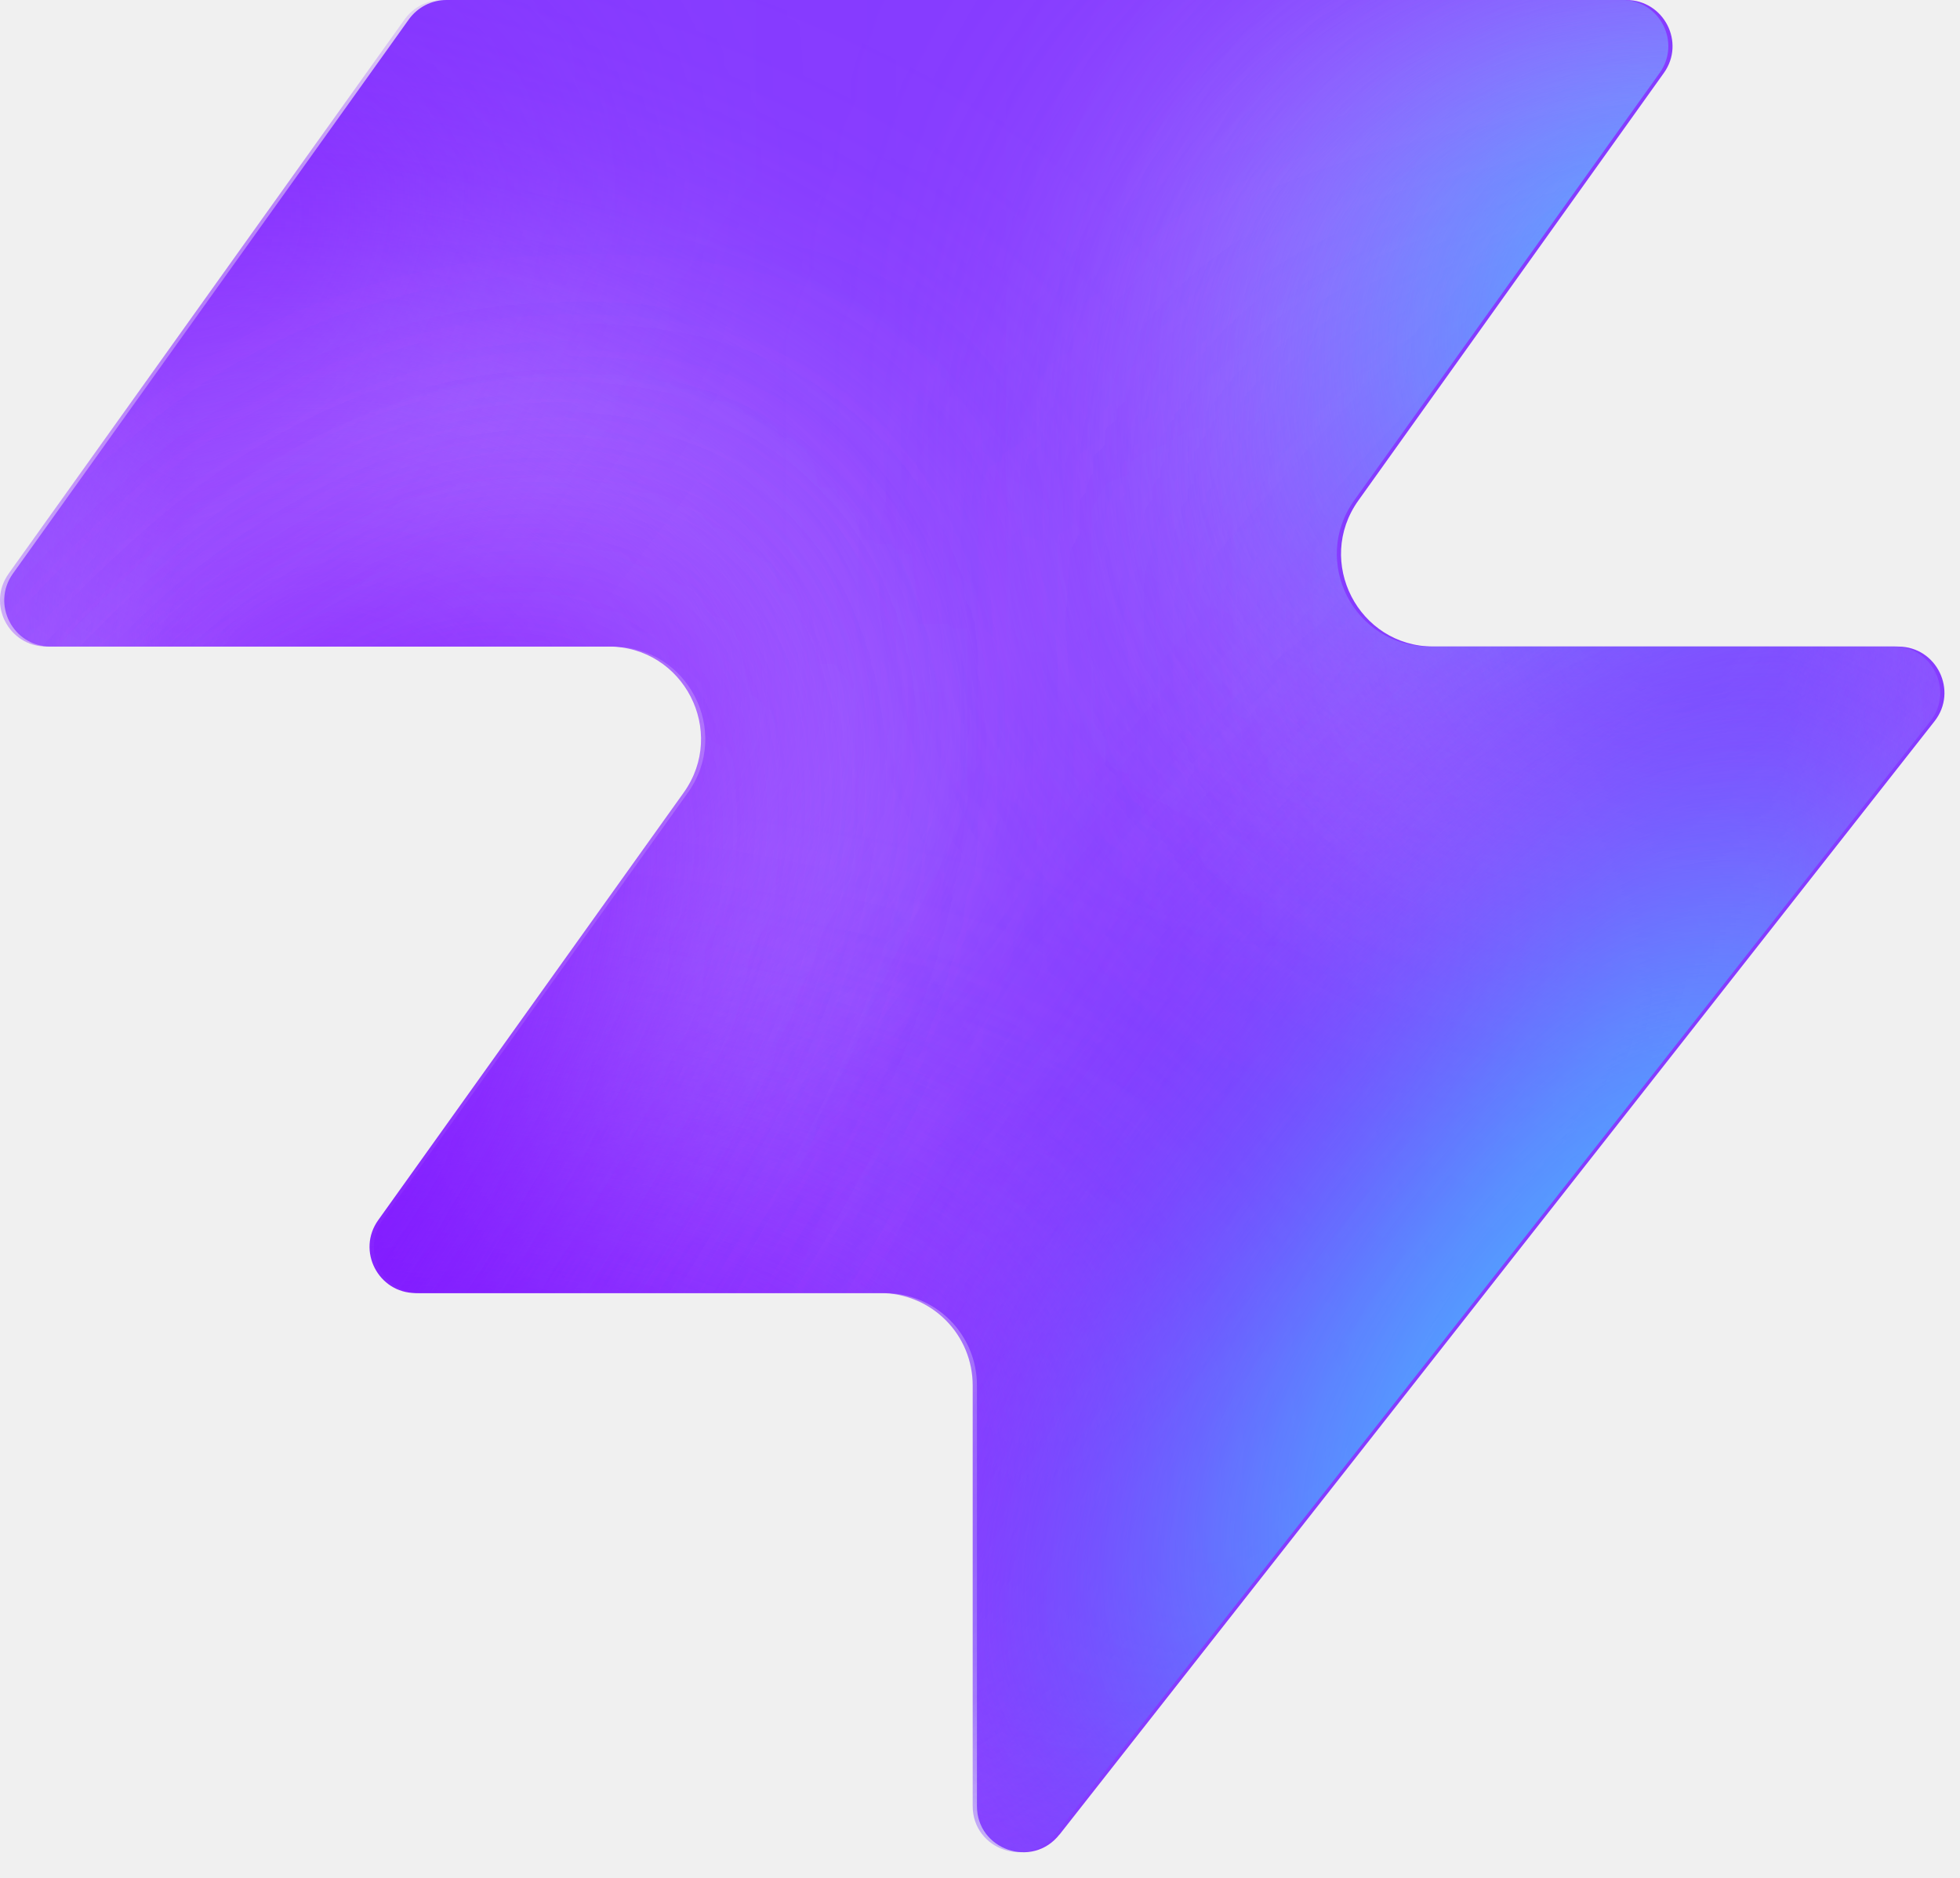
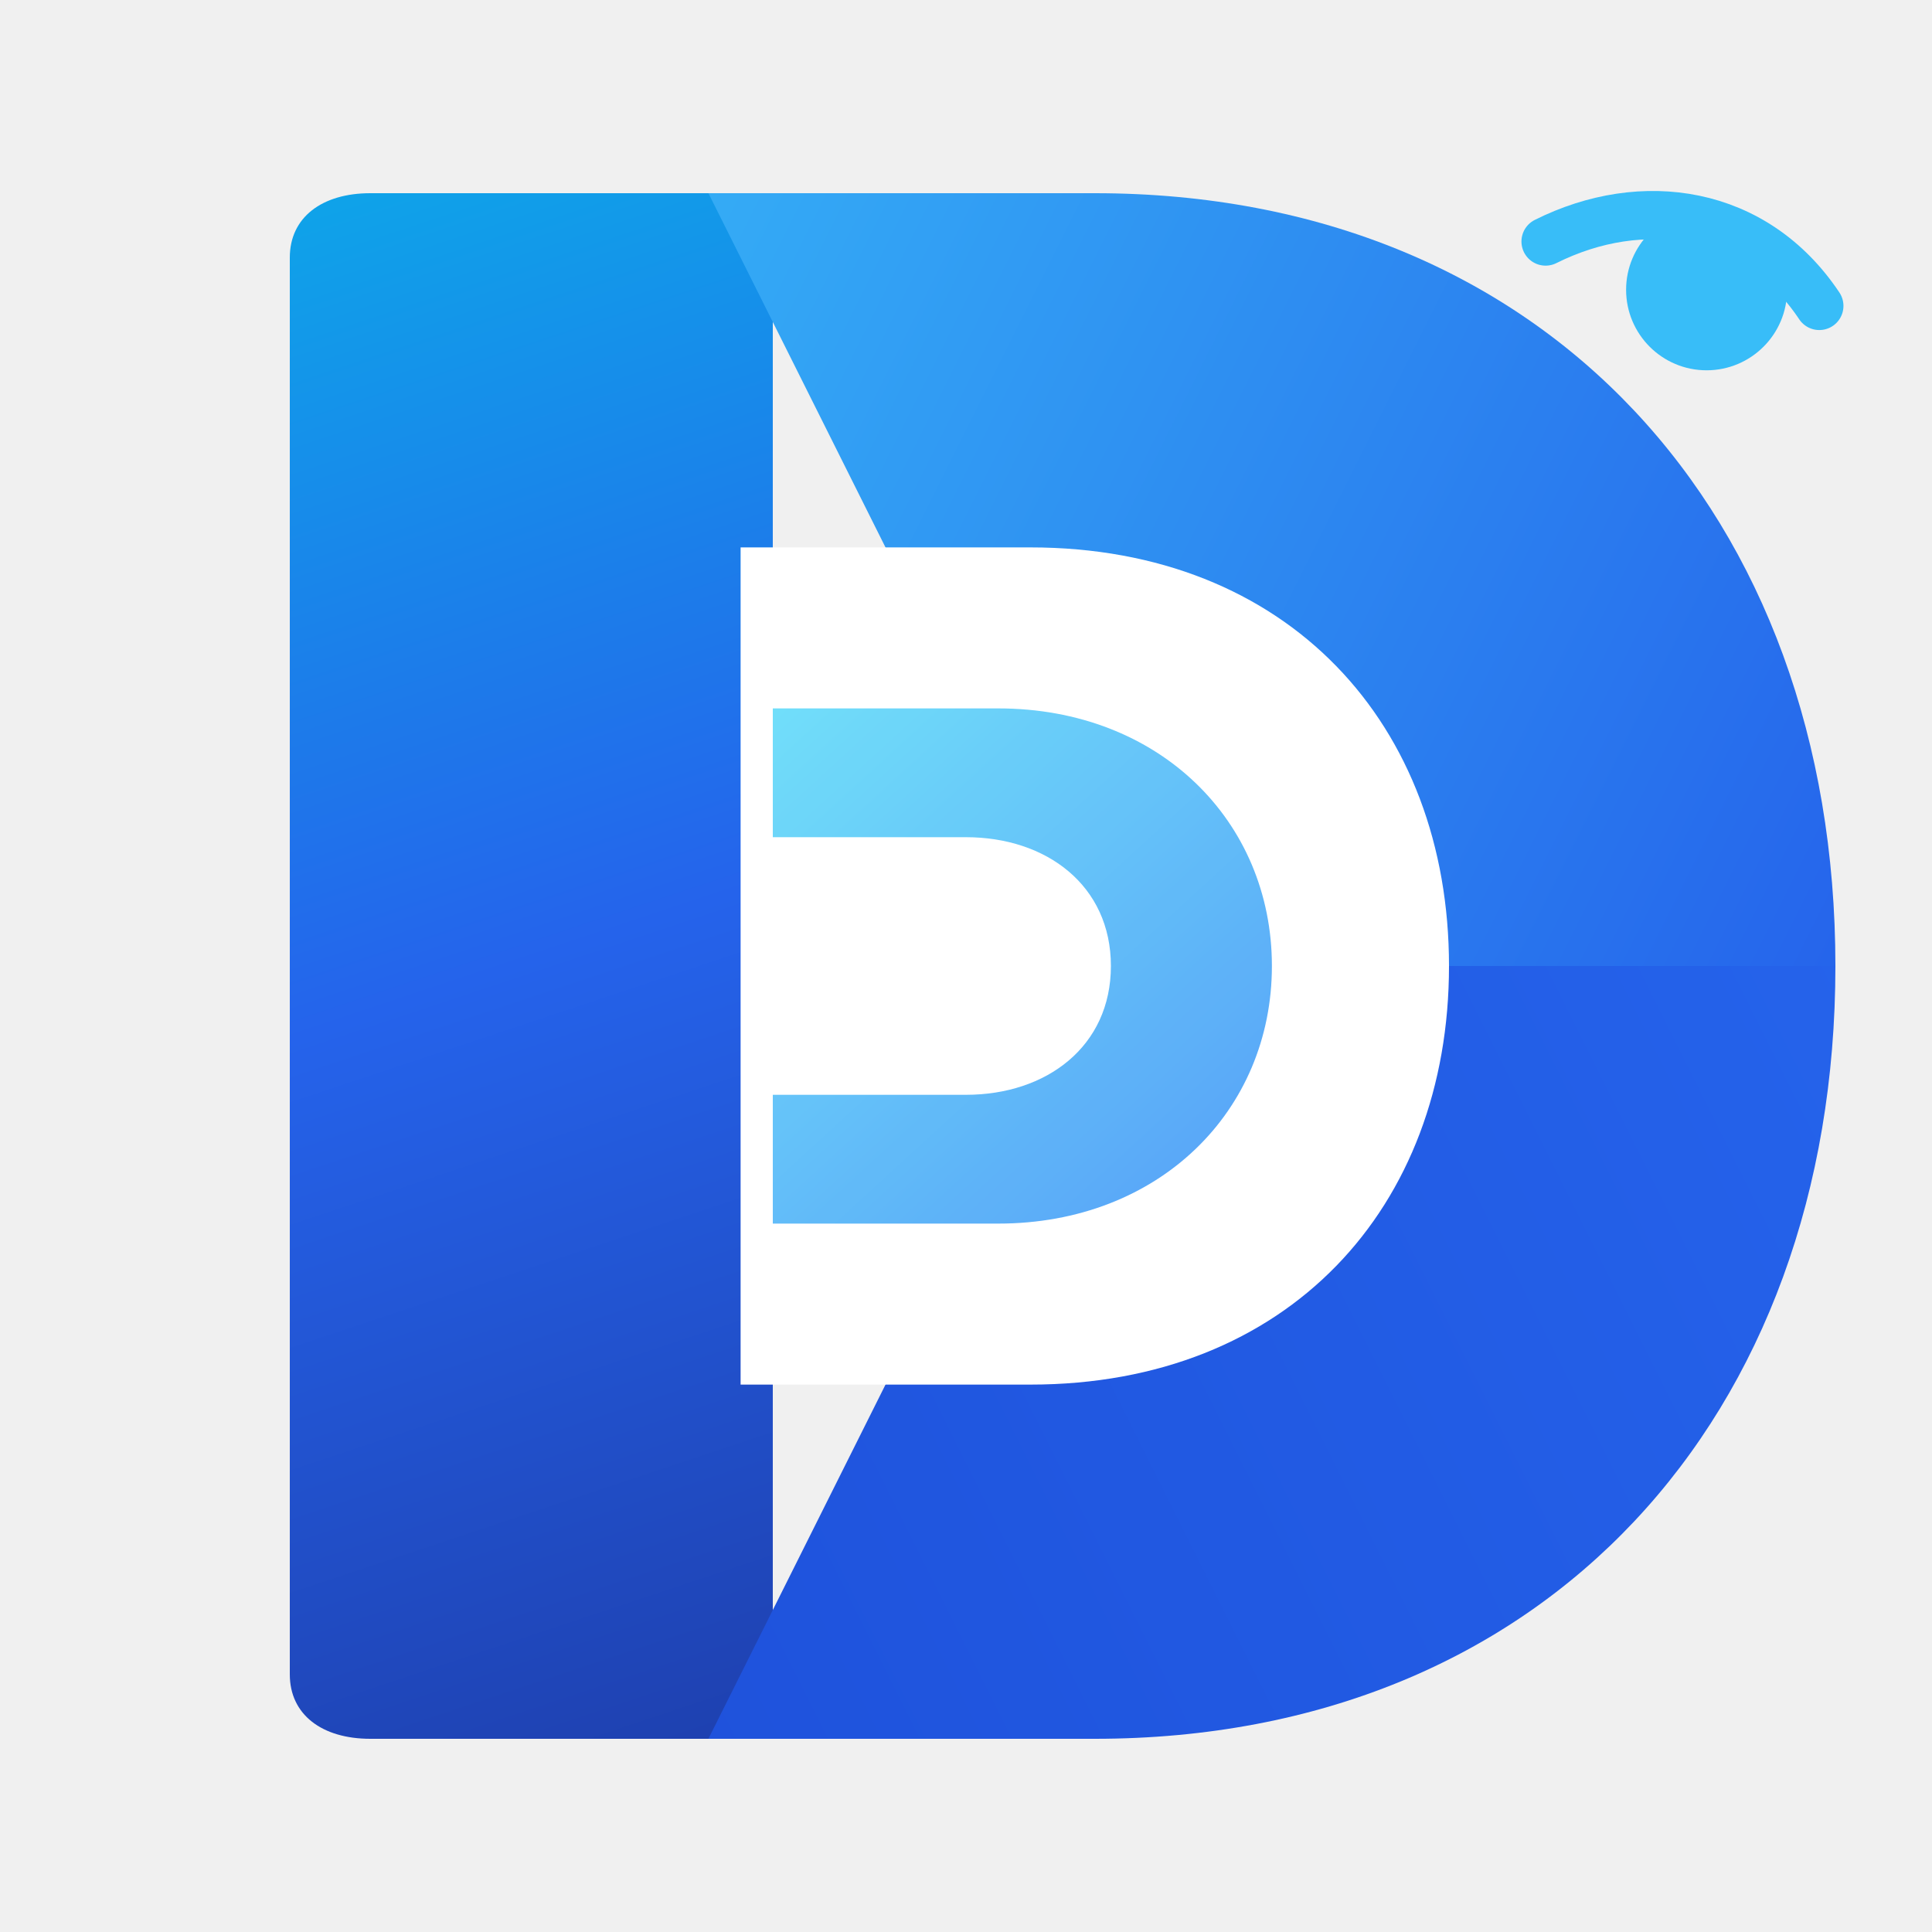
- <svg xmlns="http://www.w3.org/2000/svg" width="48" height="46" fill="none" viewBox="0 0 48 46">
-   <path fill="#863bff" d="M25.946 44.938c-.664.845-2.021.375-2.021-.698V33.937a2.26 2.26 0 0 0-2.262-2.262H10.287c-.92 0-1.456-1.04-.92-1.788l7.48-10.471c1.07-1.497 0-3.578-1.842-3.578H1.237c-.92 0-1.456-1.04-.92-1.788L10.013.474c.214-.297.556-.474.92-.474h28.894c.92 0 1.456 1.04.92 1.788l-7.48 10.471c-1.07 1.498 0 3.579 1.842 3.579h11.377c.943 0 1.473 1.088.89 1.83L25.947 44.94z" style="fill:#863bff;fill:color(display-p3 .525 .23 1);fill-opacity:1" />
-   <mask id="a" width="48" height="46" x="0" y="0" maskUnits="userSpaceOnUse" style="mask-type:alpha">
-     <path fill="#000" d="M25.842 44.938c-.664.844-2.021.375-2.021-.698V33.937a2.26 2.26 0 0 0-2.262-2.262H10.183c-.92 0-1.456-1.04-.92-1.788l7.48-10.471c1.07-1.498 0-3.579-1.842-3.579H1.133c-.92 0-1.456-1.04-.92-1.787L9.91.473c.214-.297.556-.474.92-.474h28.894c.92 0 1.456 1.04.92 1.788l-7.48 10.471c-1.07 1.498 0 3.578 1.842 3.578h11.377c.943 0 1.473 1.088.89 1.832L25.843 44.94z" style="fill:#000;fill-opacity:1" />
-   </mask>
-   <g mask="url(#a)">
-     <g filter="url(#b)">
-       <ellipse cx="5.508" cy="14.704" fill="#ede6ff" rx="5.508" ry="14.704" style="fill:#ede6ff;fill:color(display-p3 .927 .903 1);fill-opacity:1" transform="matrix(.00324 1 1 -.00324 -4.47 31.516)" />
-     </g>
-     <g filter="url(#c)">
-       <ellipse cx="10.399" cy="29.851" fill="#ede6ff" rx="10.399" ry="29.851" style="fill:#ede6ff;fill:color(display-p3 .927 .903 1);fill-opacity:1" transform="matrix(.00324 1 1 -.00324 -39.328 7.883)" />
-     </g>
-     <g filter="url(#d)">
-       <ellipse cx="5.508" cy="30.487" fill="#7e14ff" rx="5.508" ry="30.487" style="fill:#7e14ff;fill:color(display-p3 .492 .077 1);fill-opacity:1" transform="rotate(89.814 -25.913 -14.639)scale(1 -1)" />
-     </g>
-     <g filter="url(#e)">
-       <ellipse cx="5.508" cy="30.599" fill="#7e14ff" rx="5.508" ry="30.599" style="fill:#7e14ff;fill:color(display-p3 .492 .077 1);fill-opacity:1" transform="rotate(89.814 -32.644 -3.334)scale(1 -1)" />
-     </g>
-     <g filter="url(#f)">
-       <ellipse cx="5.508" cy="30.599" fill="#7e14ff" rx="5.508" ry="30.599" style="fill:#7e14ff;fill:color(display-p3 .492 .077 1);fill-opacity:1" transform="matrix(.00324 1 1 -.00324 -34.34 30.47)" />
-     </g>
-     <g filter="url(#g)">
-       <ellipse cx="14.072" cy="22.078" fill="#ede6ff" rx="14.072" ry="22.078" style="fill:#ede6ff;fill:color(display-p3 .927 .903 1);fill-opacity:1" transform="rotate(93.35 24.506 48.493)scale(-1 1)" />
-     </g>
-     <g filter="url(#h)">
-       <ellipse cx="3.47" cy="21.501" fill="#7e14ff" rx="3.47" ry="21.501" style="fill:#7e14ff;fill:color(display-p3 .492 .077 1);fill-opacity:1" transform="rotate(89.009 28.708 47.59)scale(-1 1)" />
-     </g>
-     <g filter="url(#i)">
-       <ellipse cx="3.47" cy="21.501" fill="#7e14ff" rx="3.47" ry="21.501" style="fill:#7e14ff;fill:color(display-p3 .492 .077 1);fill-opacity:1" transform="rotate(89.009 28.708 47.59)scale(-1 1)" />
-     </g>
-     <g filter="url(#j)">
-       <ellipse cx=".387" cy="8.972" fill="#7e14ff" rx="4.407" ry="29.108" style="fill:#7e14ff;fill:color(display-p3 .492 .077 1);fill-opacity:1" transform="rotate(39.51 .387 8.972)" />
-     </g>
-     <g filter="url(#k)">
-       <ellipse cx="47.523" cy="-6.092" fill="#7e14ff" rx="4.407" ry="29.108" style="fill:#7e14ff;fill:color(display-p3 .492 .077 1);fill-opacity:1" transform="rotate(37.892 47.523 -6.092)" />
-     </g>
-     <g filter="url(#l)">
-       <ellipse cx="41.412" cy="6.333" fill="#47bfff" rx="5.971" ry="9.665" style="fill:#47bfff;fill:color(display-p3 .28 .748 1);fill-opacity:1" transform="rotate(37.892 41.412 6.333)" />
-     </g>
-     <g filter="url(#m)">
-       <ellipse cx="-1.879" cy="38.332" fill="#7e14ff" rx="4.407" ry="29.108" style="fill:#7e14ff;fill:color(display-p3 .492 .077 1);fill-opacity:1" transform="rotate(37.892 -1.88 38.332)" />
-     </g>
-     <g filter="url(#n)">
-       <ellipse cx="-1.879" cy="38.332" fill="#7e14ff" rx="4.407" ry="29.108" style="fill:#7e14ff;fill:color(display-p3 .492 .077 1);fill-opacity:1" transform="rotate(37.892 -1.88 38.332)" />
-     </g>
-     <g filter="url(#o)">
-       <ellipse cx="35.651" cy="29.907" fill="#7e14ff" rx="4.407" ry="29.108" style="fill:#7e14ff;fill:color(display-p3 .492 .077 1);fill-opacity:1" transform="rotate(37.892 35.651 29.907)" />
-     </g>
-     <g filter="url(#p)">
-       <ellipse cx="38.418" cy="32.4" fill="#47bfff" rx="5.971" ry="15.297" style="fill:#47bfff;fill:color(display-p3 .28 .748 1);fill-opacity:1" transform="rotate(37.892 38.418 32.4)" />
-     </g>
-   </g>
+ <svg xmlns="http://www.w3.org/2000/svg" viewBox="0 0 120 120" fill="none">
  <defs>
-     <filter id="b" width="60.045" height="41.654" x="-19.77" y="16.149" color-interpolation-filters="sRGB" filterUnits="userSpaceOnUse">
-       <feFlood flood-opacity="0" result="BackgroundImageFix" />
-       <feBlend in="SourceGraphic" in2="BackgroundImageFix" result="shape" />
-       <feGaussianBlur result="effect1_foregroundBlur_2002_17158" stdDeviation="7.659" />
-     </filter>
-     <filter id="c" width="90.34" height="51.437" x="-54.613" y="-7.533" color-interpolation-filters="sRGB" filterUnits="userSpaceOnUse">
-       <feFlood flood-opacity="0" result="BackgroundImageFix" />
-       <feBlend in="SourceGraphic" in2="BackgroundImageFix" result="shape" />
-       <feGaussianBlur result="effect1_foregroundBlur_2002_17158" stdDeviation="7.659" />
-     </filter>
-     <filter id="d" width="79.355" height="29.4" x="-49.64" y="2.03" color-interpolation-filters="sRGB" filterUnits="userSpaceOnUse">
-       <feFlood flood-opacity="0" result="BackgroundImageFix" />
-       <feBlend in="SourceGraphic" in2="BackgroundImageFix" result="shape" />
-       <feGaussianBlur result="effect1_foregroundBlur_2002_17158" stdDeviation="4.596" />
-     </filter>
-     <filter id="e" width="79.579" height="29.4" x="-45.045" y="20.029" color-interpolation-filters="sRGB" filterUnits="userSpaceOnUse">
-       <feFlood flood-opacity="0" result="BackgroundImageFix" />
-       <feBlend in="SourceGraphic" in2="BackgroundImageFix" result="shape" />
-       <feGaussianBlur result="effect1_foregroundBlur_2002_17158" stdDeviation="4.596" />
-     </filter>
-     <filter id="f" width="79.579" height="29.4" x="-43.513" y="21.178" color-interpolation-filters="sRGB" filterUnits="userSpaceOnUse">
-       <feFlood flood-opacity="0" result="BackgroundImageFix" />
-       <feBlend in="SourceGraphic" in2="BackgroundImageFix" result="shape" />
-       <feGaussianBlur result="effect1_foregroundBlur_2002_17158" stdDeviation="4.596" />
-     </filter>
-     <filter id="g" width="74.749" height="58.852" x="15.756" y="-17.901" color-interpolation-filters="sRGB" filterUnits="userSpaceOnUse">
-       <feFlood flood-opacity="0" result="BackgroundImageFix" />
-       <feBlend in="SourceGraphic" in2="BackgroundImageFix" result="shape" />
-       <feGaussianBlur result="effect1_foregroundBlur_2002_17158" stdDeviation="7.659" />
-     </filter>
-     <filter id="h" width="61.377" height="25.362" x="23.548" y="2.284" color-interpolation-filters="sRGB" filterUnits="userSpaceOnUse">
-       <feFlood flood-opacity="0" result="BackgroundImageFix" />
-       <feBlend in="SourceGraphic" in2="BackgroundImageFix" result="shape" />
-       <feGaussianBlur result="effect1_foregroundBlur_2002_17158" stdDeviation="4.596" />
-     </filter>
-     <filter id="i" width="61.377" height="25.362" x="23.548" y="2.284" color-interpolation-filters="sRGB" filterUnits="userSpaceOnUse">
-       <feFlood flood-opacity="0" result="BackgroundImageFix" />
-       <feBlend in="SourceGraphic" in2="BackgroundImageFix" result="shape" />
-       <feGaussianBlur result="effect1_foregroundBlur_2002_17158" stdDeviation="4.596" />
-     </filter>
-     <filter id="j" width="56.045" height="63.649" x="-27.636" y="-22.853" color-interpolation-filters="sRGB" filterUnits="userSpaceOnUse">
-       <feFlood flood-opacity="0" result="BackgroundImageFix" />
-       <feBlend in="SourceGraphic" in2="BackgroundImageFix" result="shape" />
-       <feGaussianBlur result="effect1_foregroundBlur_2002_17158" stdDeviation="4.596" />
-     </filter>
-     <filter id="k" width="54.814" height="64.646" x="20.116" y="-38.415" color-interpolation-filters="sRGB" filterUnits="userSpaceOnUse">
-       <feFlood flood-opacity="0" result="BackgroundImageFix" />
-       <feBlend in="SourceGraphic" in2="BackgroundImageFix" result="shape" />
-       <feGaussianBlur result="effect1_foregroundBlur_2002_17158" stdDeviation="4.596" />
-     </filter>
-     <filter id="l" width="33.541" height="35.313" x="24.641" y="-11.323" color-interpolation-filters="sRGB" filterUnits="userSpaceOnUse">
-       <feFlood flood-opacity="0" result="BackgroundImageFix" />
-       <feBlend in="SourceGraphic" in2="BackgroundImageFix" result="shape" />
-       <feGaussianBlur result="effect1_foregroundBlur_2002_17158" stdDeviation="4.596" />
-     </filter>
-     <filter id="m" width="54.814" height="64.646" x="-29.286" y="6.009" color-interpolation-filters="sRGB" filterUnits="userSpaceOnUse">
-       <feFlood flood-opacity="0" result="BackgroundImageFix" />
-       <feBlend in="SourceGraphic" in2="BackgroundImageFix" result="shape" />
-       <feGaussianBlur result="effect1_foregroundBlur_2002_17158" stdDeviation="4.596" />
-     </filter>
-     <filter id="n" width="54.814" height="64.646" x="-29.286" y="6.009" color-interpolation-filters="sRGB" filterUnits="userSpaceOnUse">
-       <feFlood flood-opacity="0" result="BackgroundImageFix" />
-       <feBlend in="SourceGraphic" in2="BackgroundImageFix" result="shape" />
-       <feGaussianBlur result="effect1_foregroundBlur_2002_17158" stdDeviation="4.596" />
-     </filter>
-     <filter id="o" width="54.814" height="64.646" x="8.244" y="-2.416" color-interpolation-filters="sRGB" filterUnits="userSpaceOnUse">
-       <feFlood flood-opacity="0" result="BackgroundImageFix" />
-       <feBlend in="SourceGraphic" in2="BackgroundImageFix" result="shape" />
-       <feGaussianBlur result="effect1_foregroundBlur_2002_17158" stdDeviation="4.596" />
-     </filter>
-     <filter id="p" width="39.409" height="43.623" x="18.713" y="10.588" color-interpolation-filters="sRGB" filterUnits="userSpaceOnUse">
-       <feFlood flood-opacity="0" result="BackgroundImageFix" />
-       <feBlend in="SourceGraphic" in2="BackgroundImageFix" result="shape" />
-       <feGaussianBlur result="effect1_foregroundBlur_2002_17158" stdDeviation="4.596" />
-     </filter>
+     <linearGradient id="favD_top" x1="20" y1="12" x2="116" y2="60" gradientUnits="userSpaceOnUse">
+       <stop offset="0%" stop-color="#38bdf8" />
+       <stop offset="100%" stop-color="#2563eb" />
+     </linearGradient>
+     <linearGradient id="favD_bottom" x1="116" y1="60" x2="20" y2="108" gradientUnits="userSpaceOnUse">
+       <stop offset="0%" stop-color="#2563eb" />
+       <stop offset="100%" stop-color="#1d4ed8" />
+     </linearGradient>
+     <linearGradient id="favD_spine" x1="16" y1="12" x2="48" y2="108" gradientUnits="userSpaceOnUse">
+       <stop offset="0%" stop-color="#0ea5e9" />
+       <stop offset="50%" stop-color="#2563eb" />
+       <stop offset="100%" stop-color="#1e40af" />
+     </linearGradient>
+     <linearGradient id="favD_core" x1="44" y1="36" x2="88" y2="84" gradientUnits="userSpaceOnUse">
+       <stop offset="0%" stop-color="#67e8f9" />
+       <stop offset="100%" stop-color="#3b82f6" />
+     </linearGradient>
  </defs>
+   <path d="M 18 16 C 18 13.5 20 12 23 12 L 48 12 L 48 108 L 23 108 C 20 108 18 106.5 18 104 Z" fill="url(#favD_spine)" />
+   <path d="M 44 12 L 68 12 C 96 12 114 32 114 60 L 68 60 L 44 12 Z" fill="url(#favD_top)" />
+   <path d="M 114 60 C 114 88 96 108 68 108 L 44 108 L 68 60 L 114 60 Z" fill="url(#favD_bottom)" />
+   <path d="M 46 34 L 64 34 C 80 34 90 45 90 60 C 90 75 80 86 64 86 L 46 86 Z" fill="#ffffff" />
+   <path d="M 48 44 L 62 44 C 72 44 79 51 79 60 C 79 69 72 76 62 76 L 48 76 Z" fill="url(#favD_core)" opacity="0.9" />
+   <path d="M 48 52 L 60 52 C 65 52 69 55 69 60 C 69 65 65 68 60 68 L 48 68 Z" fill="#ffffff" />
+   <circle cx="106" cy="18" r="5" fill="#38bdf8" />
+   <path d="M 96 15 C 102 12 109 13 113 19" stroke="#38bdf8" stroke-width="3" stroke-linecap="round" fill="none" />
</svg>
